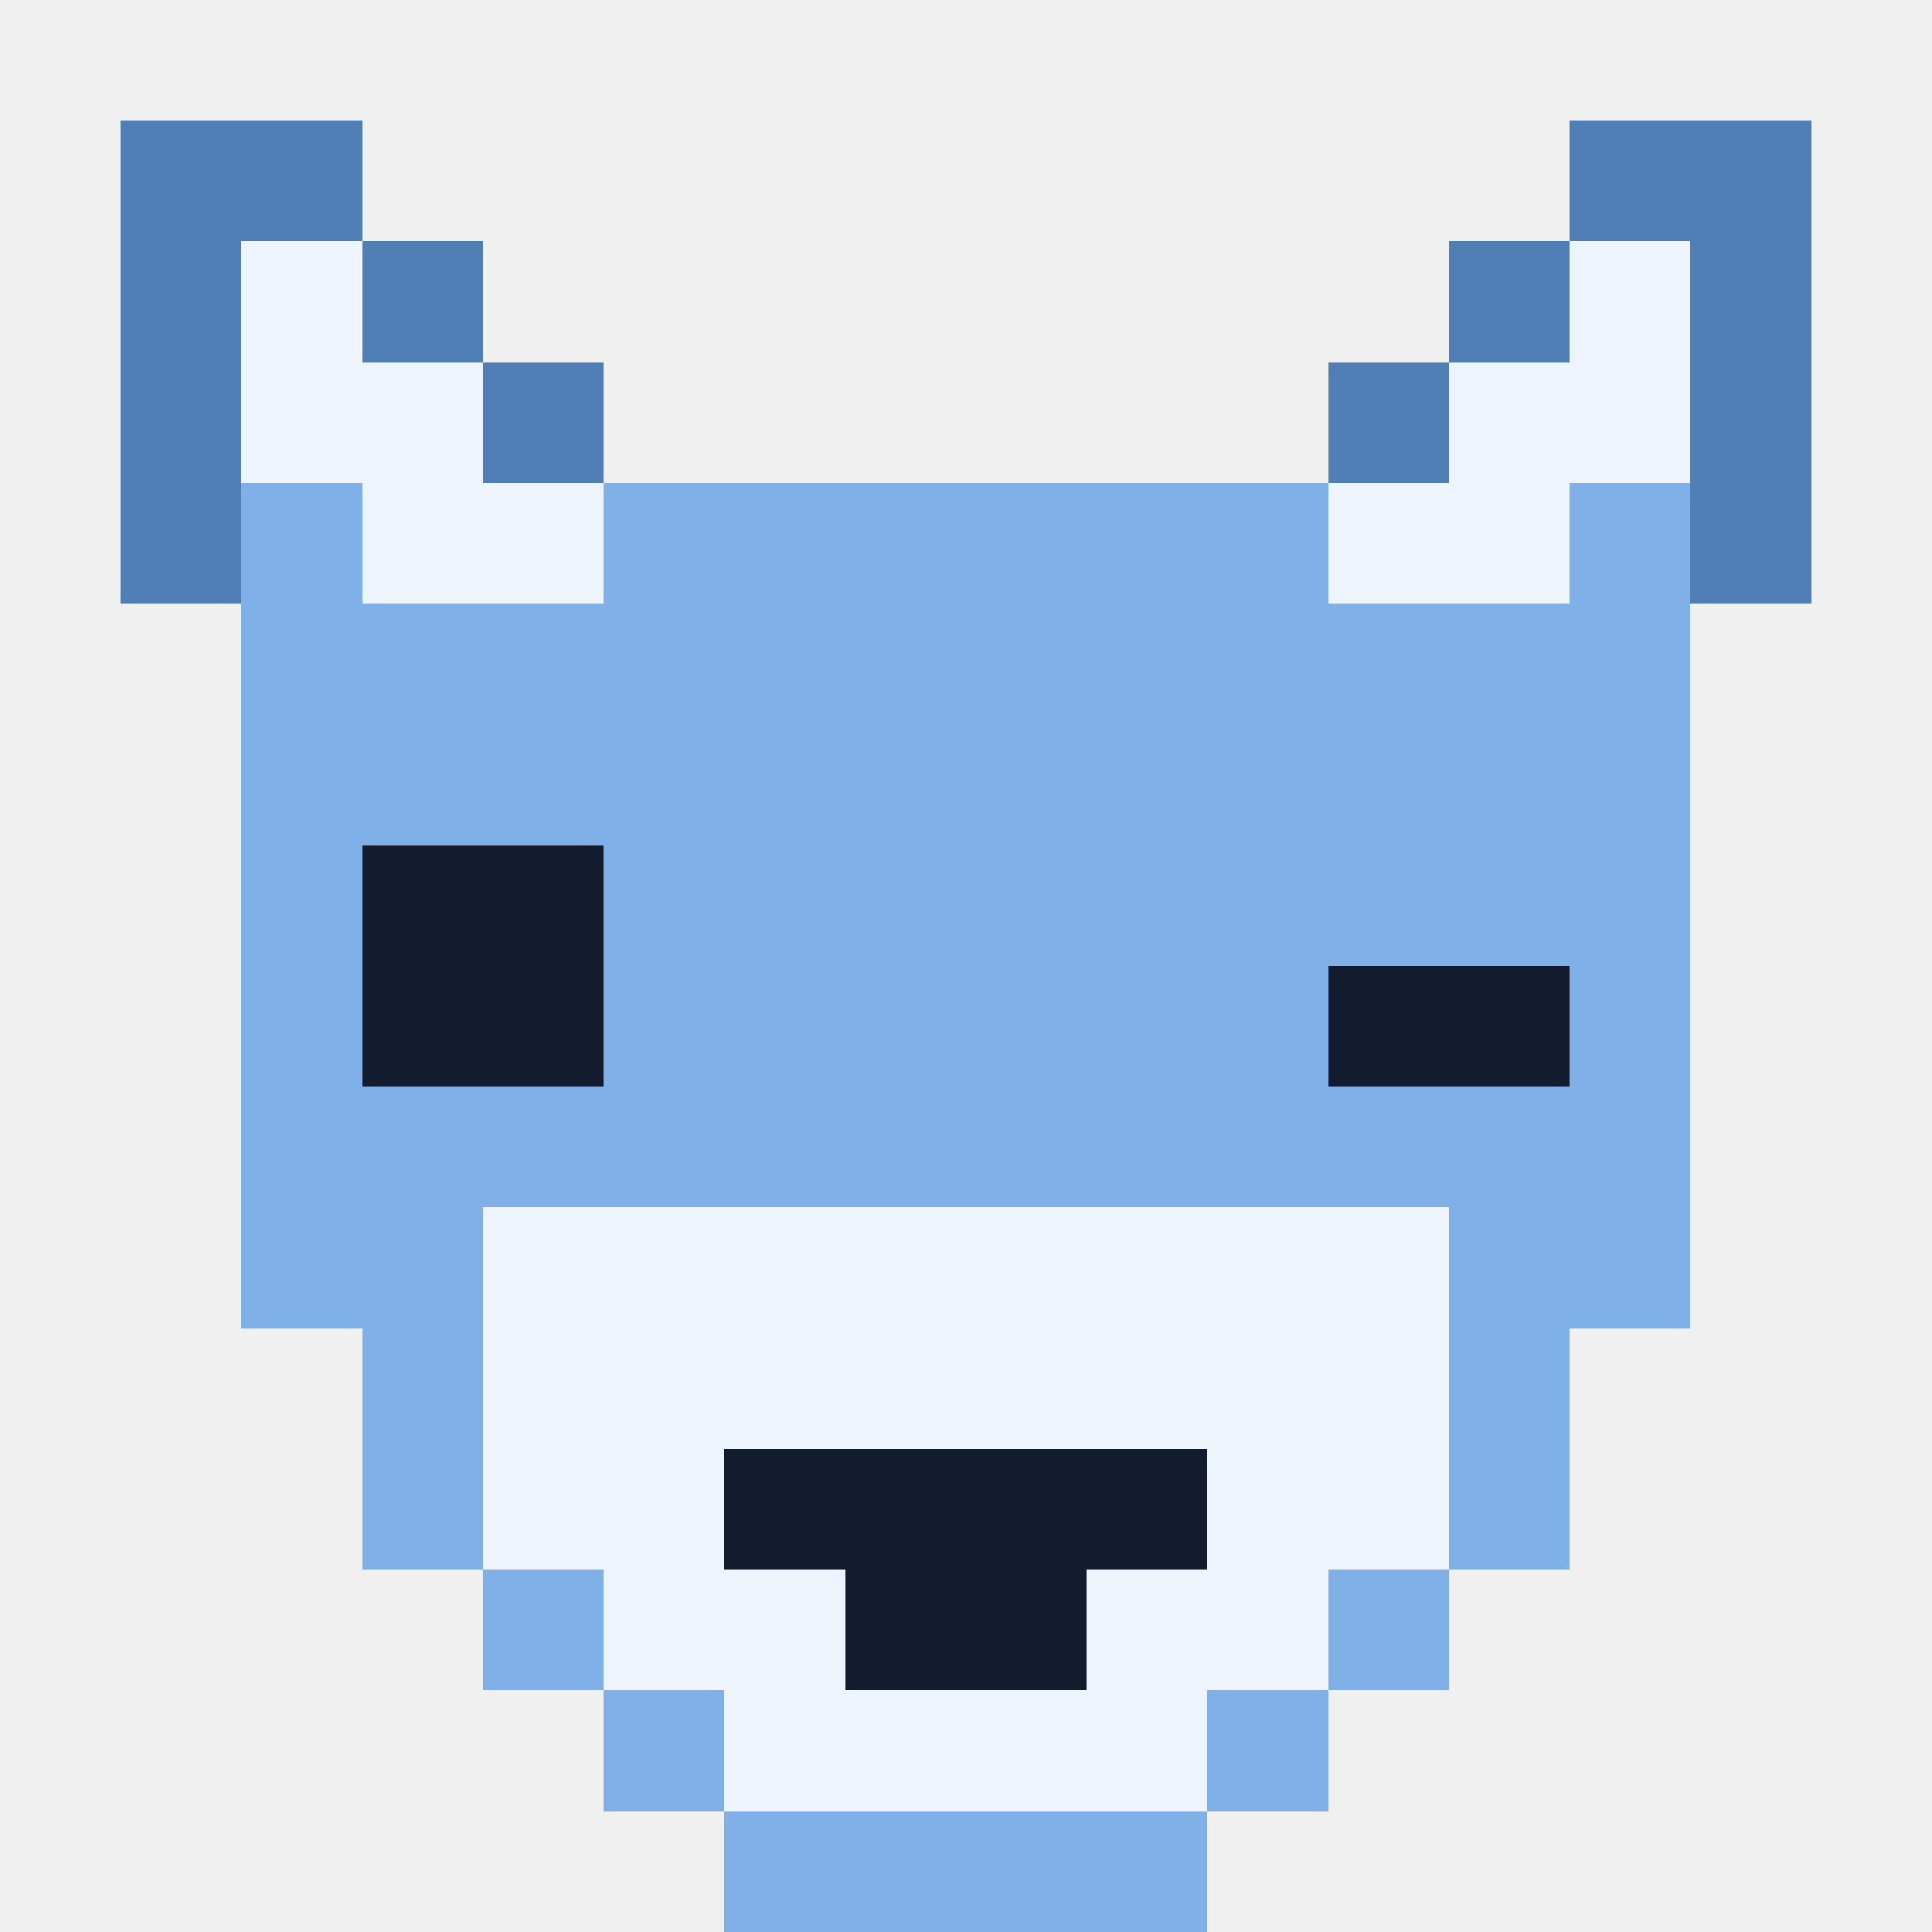
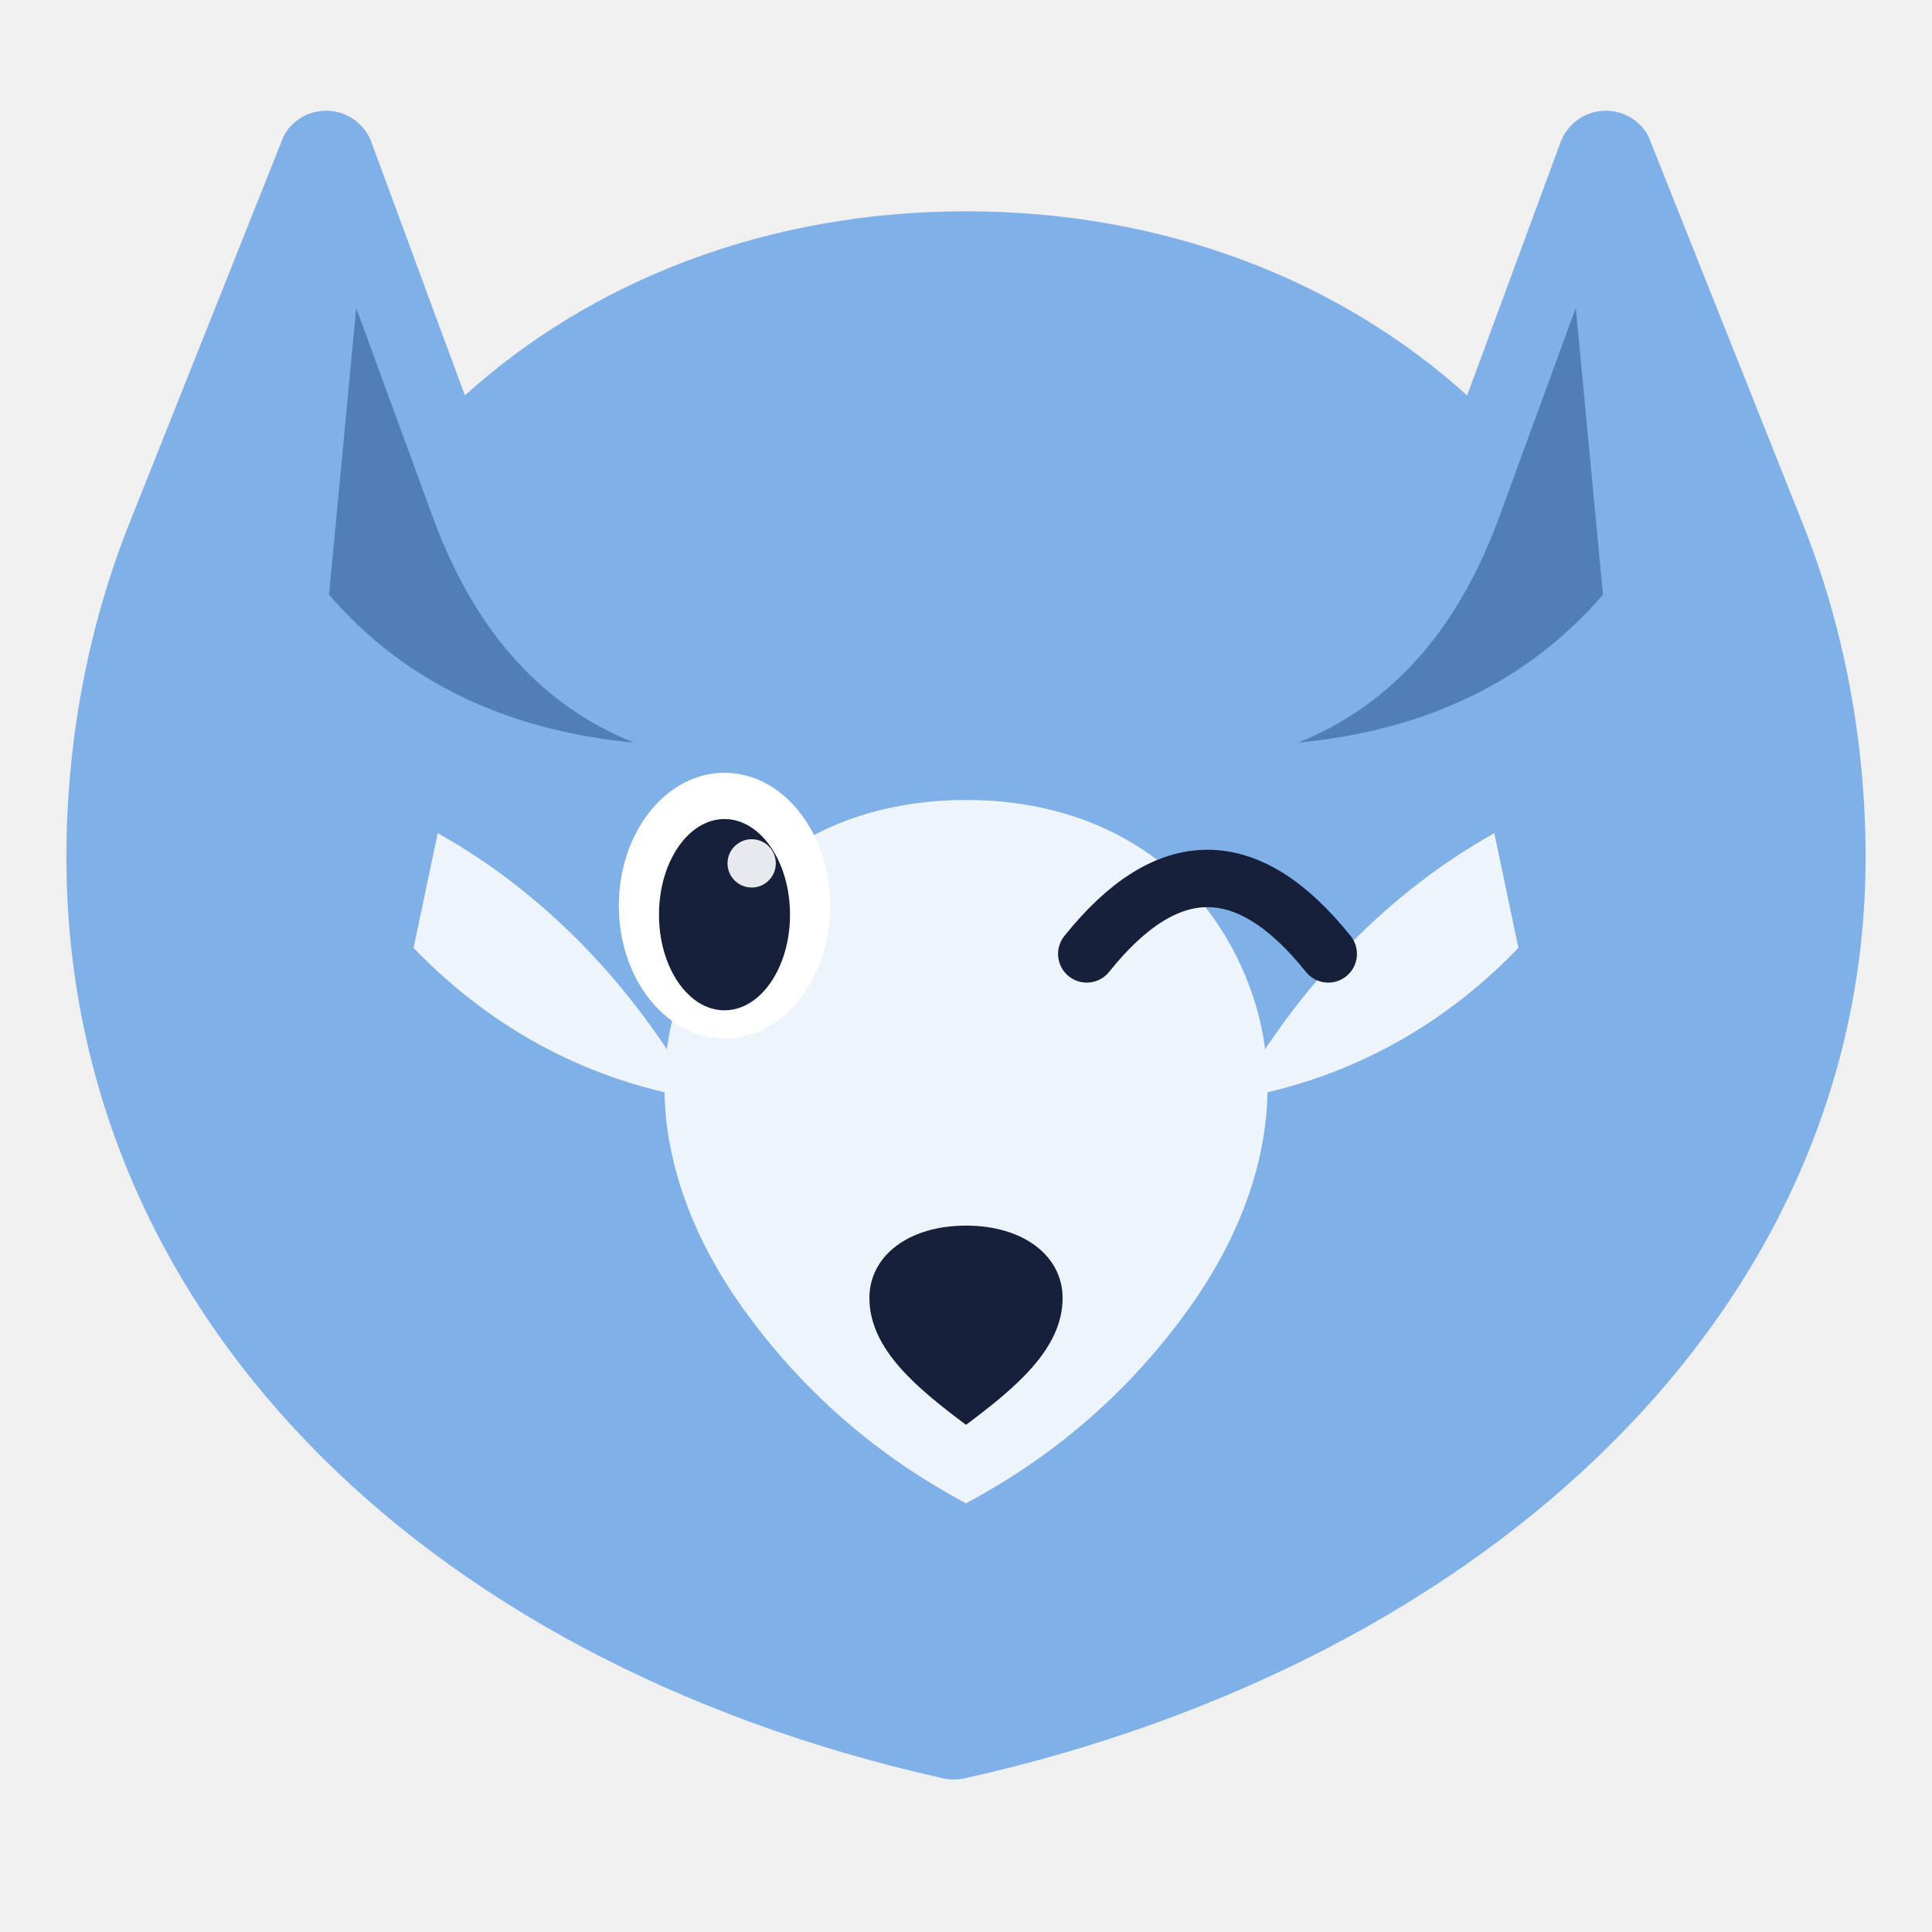
- <svg xmlns="http://www.w3.org/2000/svg" viewBox="0 0 16 16" shape-rendering="crispEdges" role="img" aria-label="Renard Foox">
-   <path fill="#4f7fb5" d="M1 1h1v1h-1zM2 1h1v1h-1zM13 1h1v1h-1zM14 1h1v1h-1zM1 2h1v1h-1zM3 2h1v1h-1zM12 2h1v1h-1zM14 2h1v1h-1zM1 3h1v1h-1zM4 3h1v1h-1zM11 3h1v1h-1zM14 3h1v1h-1zM1 4h1v1h-1zM14 4h1v1h-1z" />
-   <path fill="#eef4fb" d="M2 2h1v1h-1zM13 2h1v1h-1zM2 3h1v1h-1zM3 3h1v1h-1zM12 3h1v1h-1zM13 3h1v1h-1zM3 4h1v1h-1zM4 4h1v1h-1zM11 4h1v1h-1zM12 4h1v1h-1zM4 10h1v1h-1zM5 10h1v1h-1zM6 10h1v1h-1zM7 10h1v1h-1zM8 10h1v1h-1zM9 10h1v1h-1zM10 10h1v1h-1zM11 10h1v1h-1zM4 11h1v1h-1zM5 11h1v1h-1zM6 11h1v1h-1zM7 11h1v1h-1zM8 11h1v1h-1zM9 11h1v1h-1zM10 11h1v1h-1zM11 11h1v1h-1zM4 12h1v1h-1zM5 12h1v1h-1zM10 12h1v1h-1zM11 12h1v1h-1zM5 13h1v1h-1zM6 13h1v1h-1zM9 13h1v1h-1zM10 13h1v1h-1zM6 14h1v1h-1zM7 14h1v1h-1zM8 14h1v1h-1zM9 14h1v1h-1z" />
-   <path fill="#7fb0e8" d="M2 4h1v1h-1zM5 4h1v1h-1zM6 4h1v1h-1zM7 4h1v1h-1zM8 4h1v1h-1zM9 4h1v1h-1zM10 4h1v1h-1zM13 4h1v1h-1zM2 5h1v1h-1zM3 5h1v1h-1zM4 5h1v1h-1zM5 5h1v1h-1zM6 5h1v1h-1zM7 5h1v1h-1zM8 5h1v1h-1zM9 5h1v1h-1zM10 5h1v1h-1zM11 5h1v1h-1zM12 5h1v1h-1zM13 5h1v1h-1zM2 6h1v1h-1zM3 6h1v1h-1zM4 6h1v1h-1zM5 6h1v1h-1zM6 6h1v1h-1zM7 6h1v1h-1zM8 6h1v1h-1zM9 6h1v1h-1zM10 6h1v1h-1zM11 6h1v1h-1zM12 6h1v1h-1zM13 6h1v1h-1zM2 7h1v1h-1zM5 7h1v1h-1zM6 7h1v1h-1zM7 7h1v1h-1zM8 7h1v1h-1zM9 7h1v1h-1zM10 7h1v1h-1zM11 7h1v1h-1zM12 7h1v1h-1zM13 7h1v1h-1zM2 8h1v1h-1zM5 8h1v1h-1zM6 8h1v1h-1zM7 8h1v1h-1zM8 8h1v1h-1zM9 8h1v1h-1zM10 8h1v1h-1zM13 8h1v1h-1zM2 9h1v1h-1zM3 9h1v1h-1zM4 9h1v1h-1zM5 9h1v1h-1zM6 9h1v1h-1zM7 9h1v1h-1zM8 9h1v1h-1zM9 9h1v1h-1zM10 9h1v1h-1zM11 9h1v1h-1zM12 9h1v1h-1zM13 9h1v1h-1zM2 10h1v1h-1zM3 10h1v1h-1zM12 10h1v1h-1zM13 10h1v1h-1zM3 11h1v1h-1zM12 11h1v1h-1zM3 12h1v1h-1zM12 12h1v1h-1zM4 13h1v1h-1zM11 13h1v1h-1zM5 14h1v1h-1zM10 14h1v1h-1zM6 15h1v1h-1zM7 15h1v1h-1zM8 15h1v1h-1zM9 15h1v1h-1z" />
-   <path fill="#131c2e" d="M3 7h1v1h-1zM4 7h1v1h-1zM3 8h1v1h-1zM4 8h1v1h-1zM11 8h1v1h-1zM12 8h1v1h-1zM6 12h1v1h-1zM7 12h1v1h-1zM8 12h1v1h-1zM9 12h1v1h-1zM7 13h1v1h-1zM8 13h1v1h-1z" />
+ <svg xmlns="http://www.w3.org/2000/svg" viewBox="0 0 64 64" role="img" aria-label="Renard Foox">
+   <path d="M32 7c6.6 0 12.4 2.3 16.6 6.1l3.1-8.4a1.6 1.6 0 0 1 2.9-.2l5.1 12.8c1.4 3.5 2.1 7.3 2.1 11.1 0 14.9-12.4 26.6-29.8 30.5a1.7 1.7 0 0 1-.8 0C13.8 55 2.2 43.3 2.2 28.4c0-3.8.7-7.6 2.1-11.1L9.4 4.5a1.6 1.6 0 0 1 2.9.2l3.1 8.4C19.6 9.3 25.4 7 32 7z" fill="#7fb0e8" />
+   <path d="M11.8 10.2l2.6 7.1c1.4 3.7 3.6 6.1 6.6 7.3-4.2-.4-7.6-2-10.1-4.9z" fill="#4f7fb5" />
+   <path d="M52.2 10.2l-2.6 7.1c-1.4 3.7-3.6 6.1-6.6 7.3 4.2-.4 7.6-2 10.1-4.9z" fill="#4f7fb5" />
+   <path d="M14.5 27.6c3.4 1.9 6.4 4.9 8.6 8.8-3.6-.6-6.8-2.3-9.4-5z" fill="#eef4fb" />
+   <path d="M49.5 27.6c-3.4 1.9-6.4 4.9-8.6 8.8 3.6-.6 6.8-2.3 9.4-5z" fill="#eef4fb" />
+   <path d="M32 26.5c4.6 0 8 2.4 9.4 6.2 1.3 3.5.4 7.4-2.2 10.9-2 2.7-4.4 4.7-7.2 6.2-2.8-1.5-5.2-3.5-7.2-6.2-2.6-3.5-3.5-7.4-2.2-10.9 1.4-3.8 4.8-6.2 9.4-6.2z" fill="#eef4fb" />
+   <ellipse cx="24.0" cy="30.0" rx="3.5" ry="4.4" fill="#ffffff" />
+   <ellipse cx="24.0" cy="30.3" rx="2.17" ry="3.168" fill="#16203a" />
+   <circle cx="24.9" cy="28.6" r="0.8" fill="#ffffff" opacity=".9" />
+   <path d="M36.0 31.6q4 -5 8 0" fill="none" stroke="#16203a" stroke-width="1.9" stroke-linecap="round" />
+   <path d="M32 40.6c1.9 0 3.2 1 3.2 2.4 0 1.7-1.6 3-3.2 4.2-1.6-1.2-3.2-2.5-3.2-4.2 0-1.4 1.3-2.4 3.2-2.4z" fill="#16203a" />
</svg>
